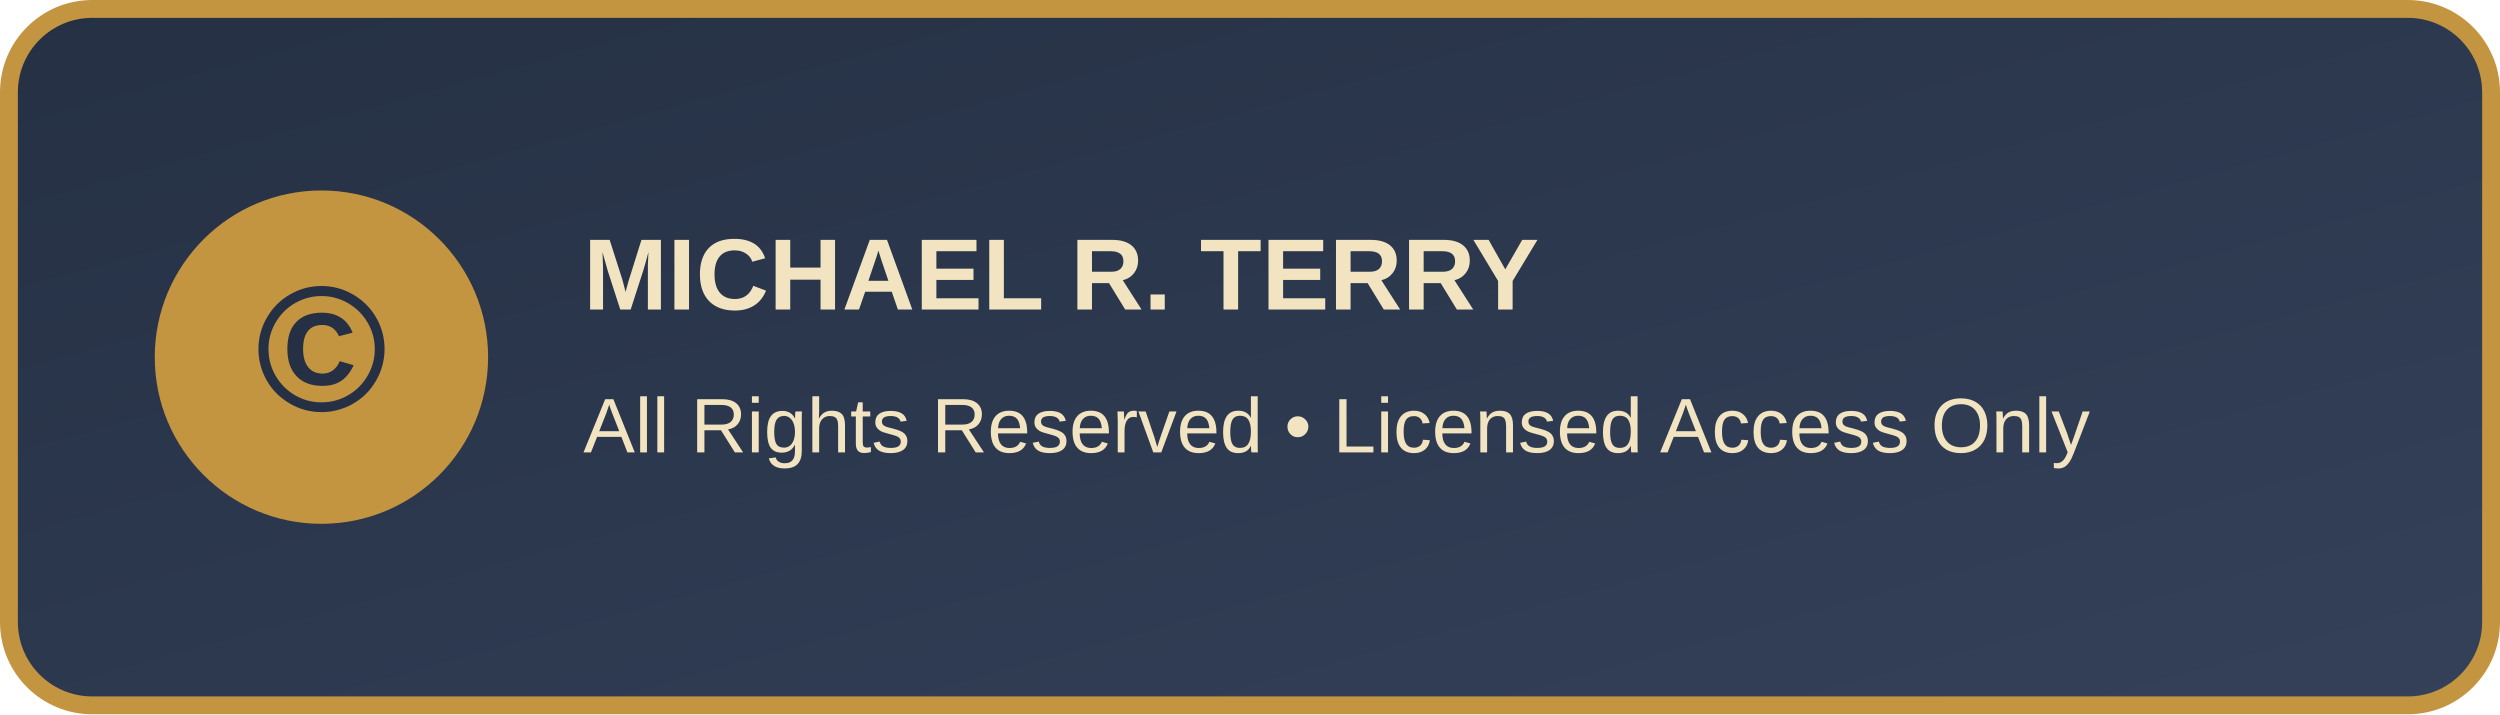
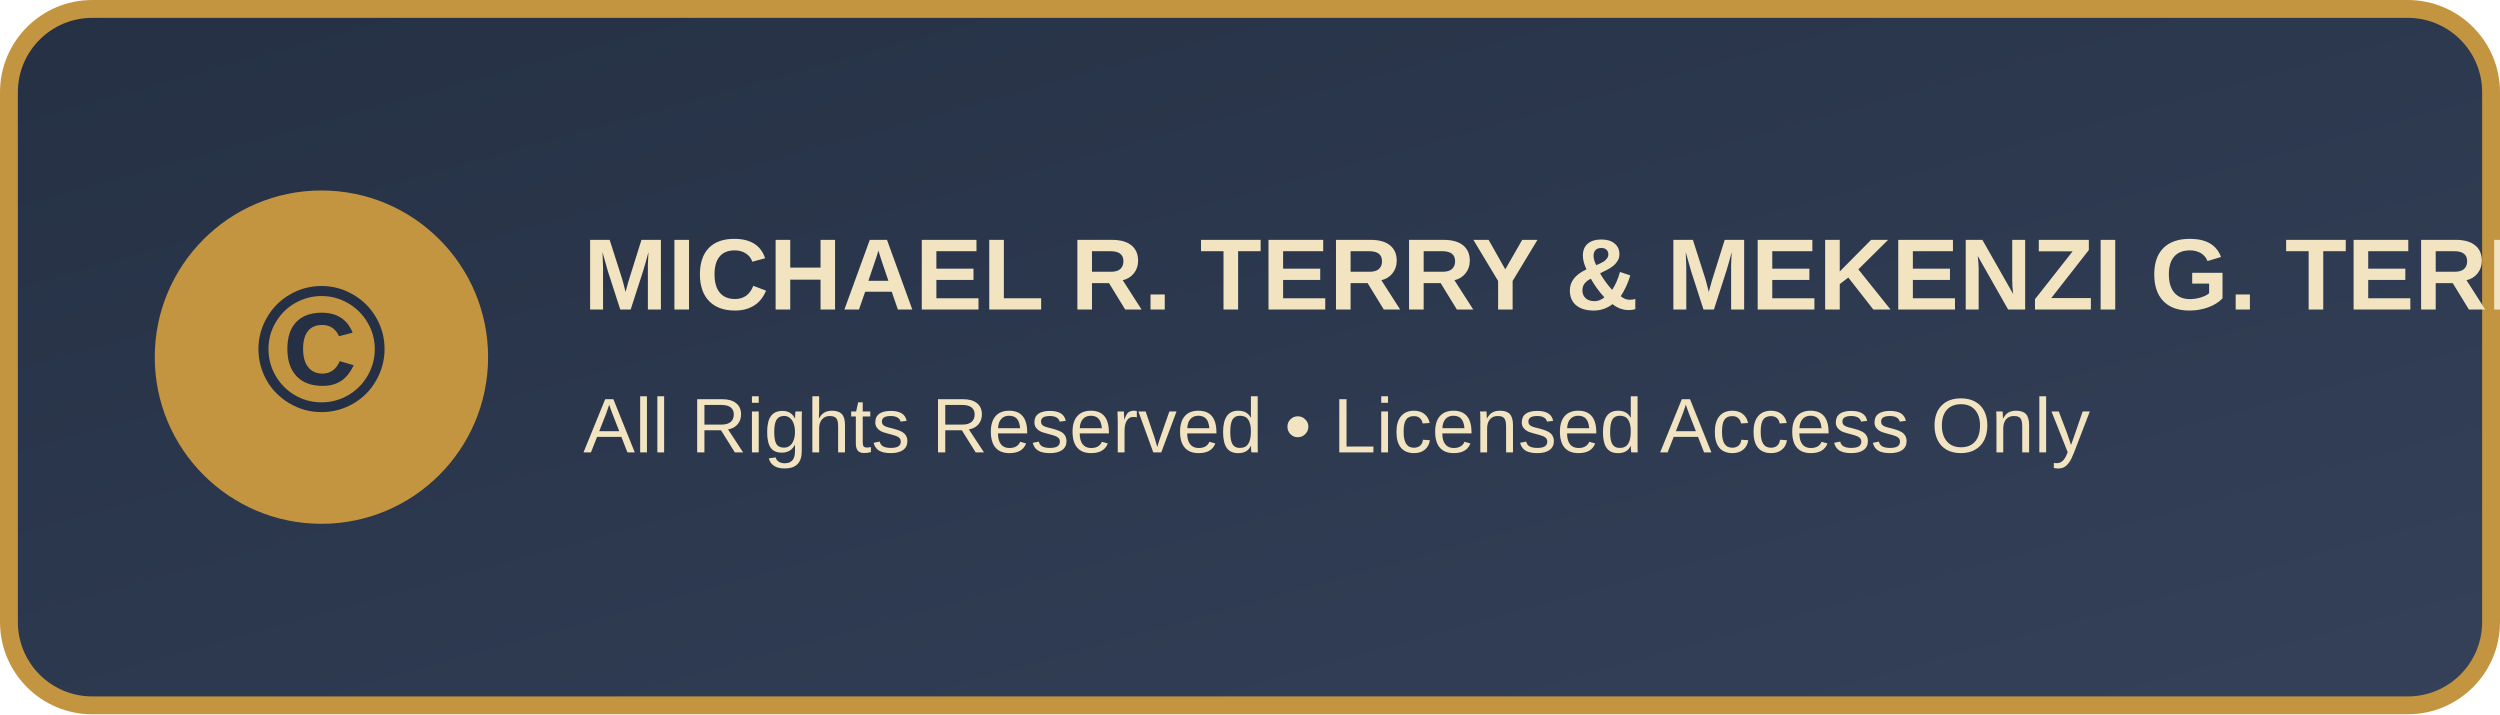
- <svg xmlns="http://www.w3.org/2000/svg" width="420" height="120" viewBox="0 0 420 120" role="img" aria-label="Copyright Michael R. Terry">
+ <svg xmlns="http://www.w3.org/2000/svg" width="420" height="120" viewBox="0 0 420 120" role="img" aria-label="Copyright Michael R. Terry and Mekenzi G. Terry">
  <defs>
    <linearGradient id="g" x1="0" y1="0" x2="1" y2="1">
      <stop offset="0" stop-color="#253044" />
      <stop offset="1" stop-color="#344159" />
    </linearGradient>
  </defs>
  <rect x="1.5" y="1.5" width="417" height="117" rx="14" fill="url(#g)" stroke="#c49540" stroke-width="3" />
  <circle cx="54" cy="60" r="28" fill="#c49540" />
  <text x="54" y="69" text-anchor="middle" font-family="DM Sans, Arial, sans-serif" font-size="30" font-weight="700" fill="#253044">©</text>
-   <text x="98" y="52" font-family="DM Sans, Arial, sans-serif" font-size="17" font-weight="700" fill="#f2e4c0">MICHAEL R. TERRY</text>
+   <text x="98" y="52" font-family="DM Sans, Arial, sans-serif" font-size="17" font-weight="700" fill="#f2e4c0">MICHAEL R. TERRY &amp; MEKENZI G. TERRY</text>
  <text x="98" y="76" font-family="DM Sans, Arial, sans-serif" font-size="13" fill="#f2e4c0">All Rights Reserved • Licensed Access Only</text>
</svg>
